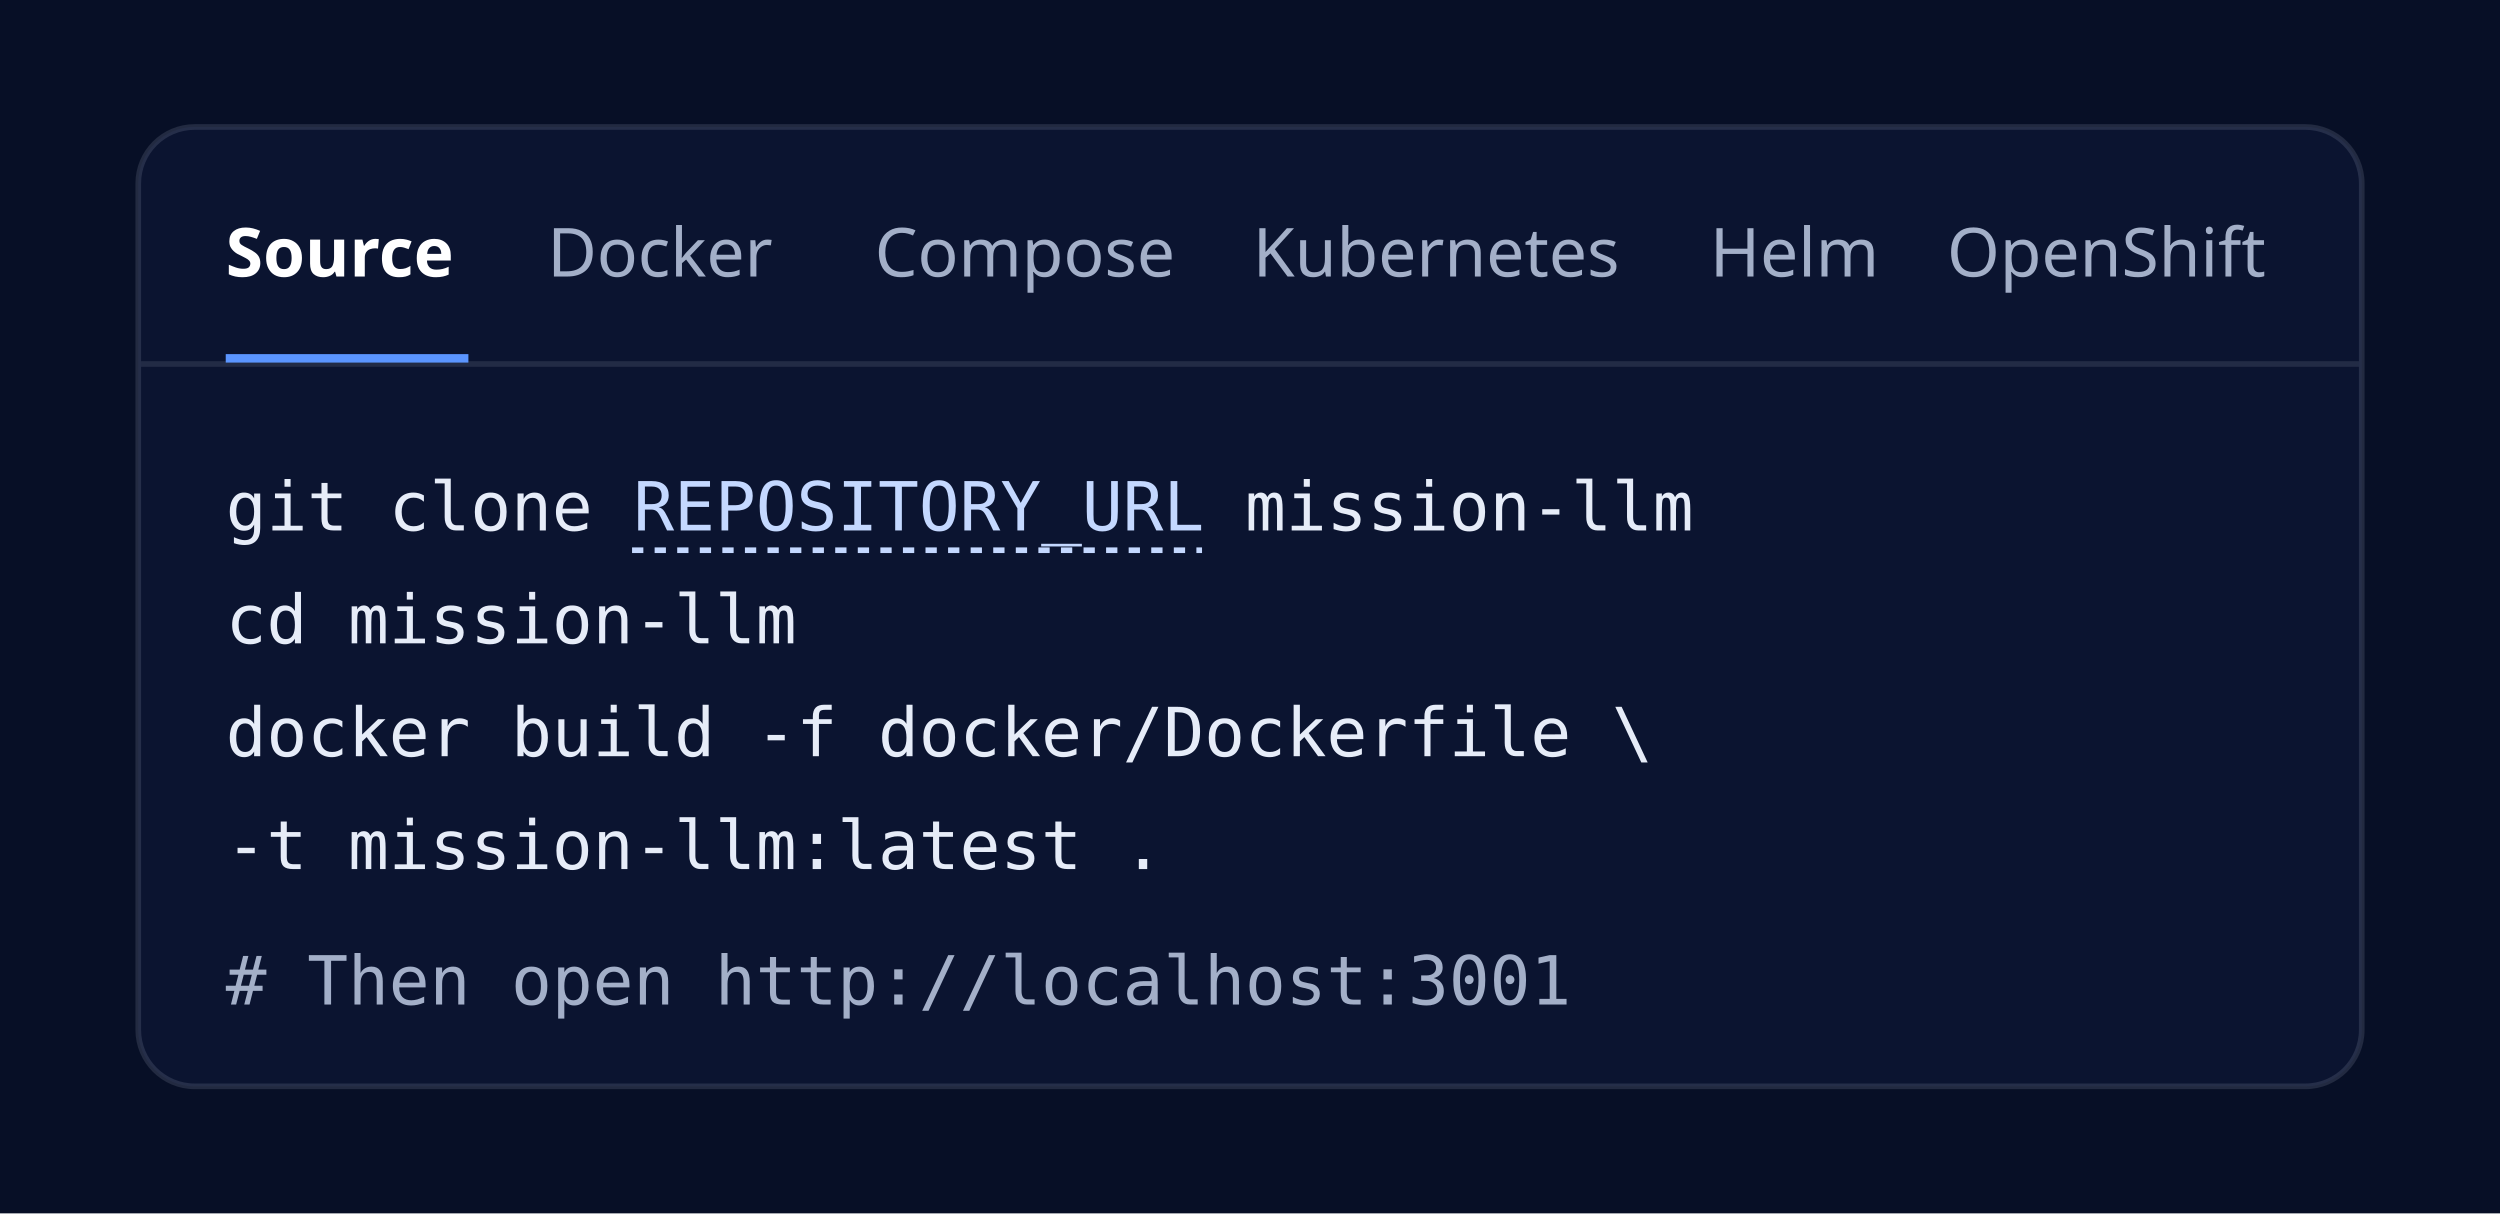
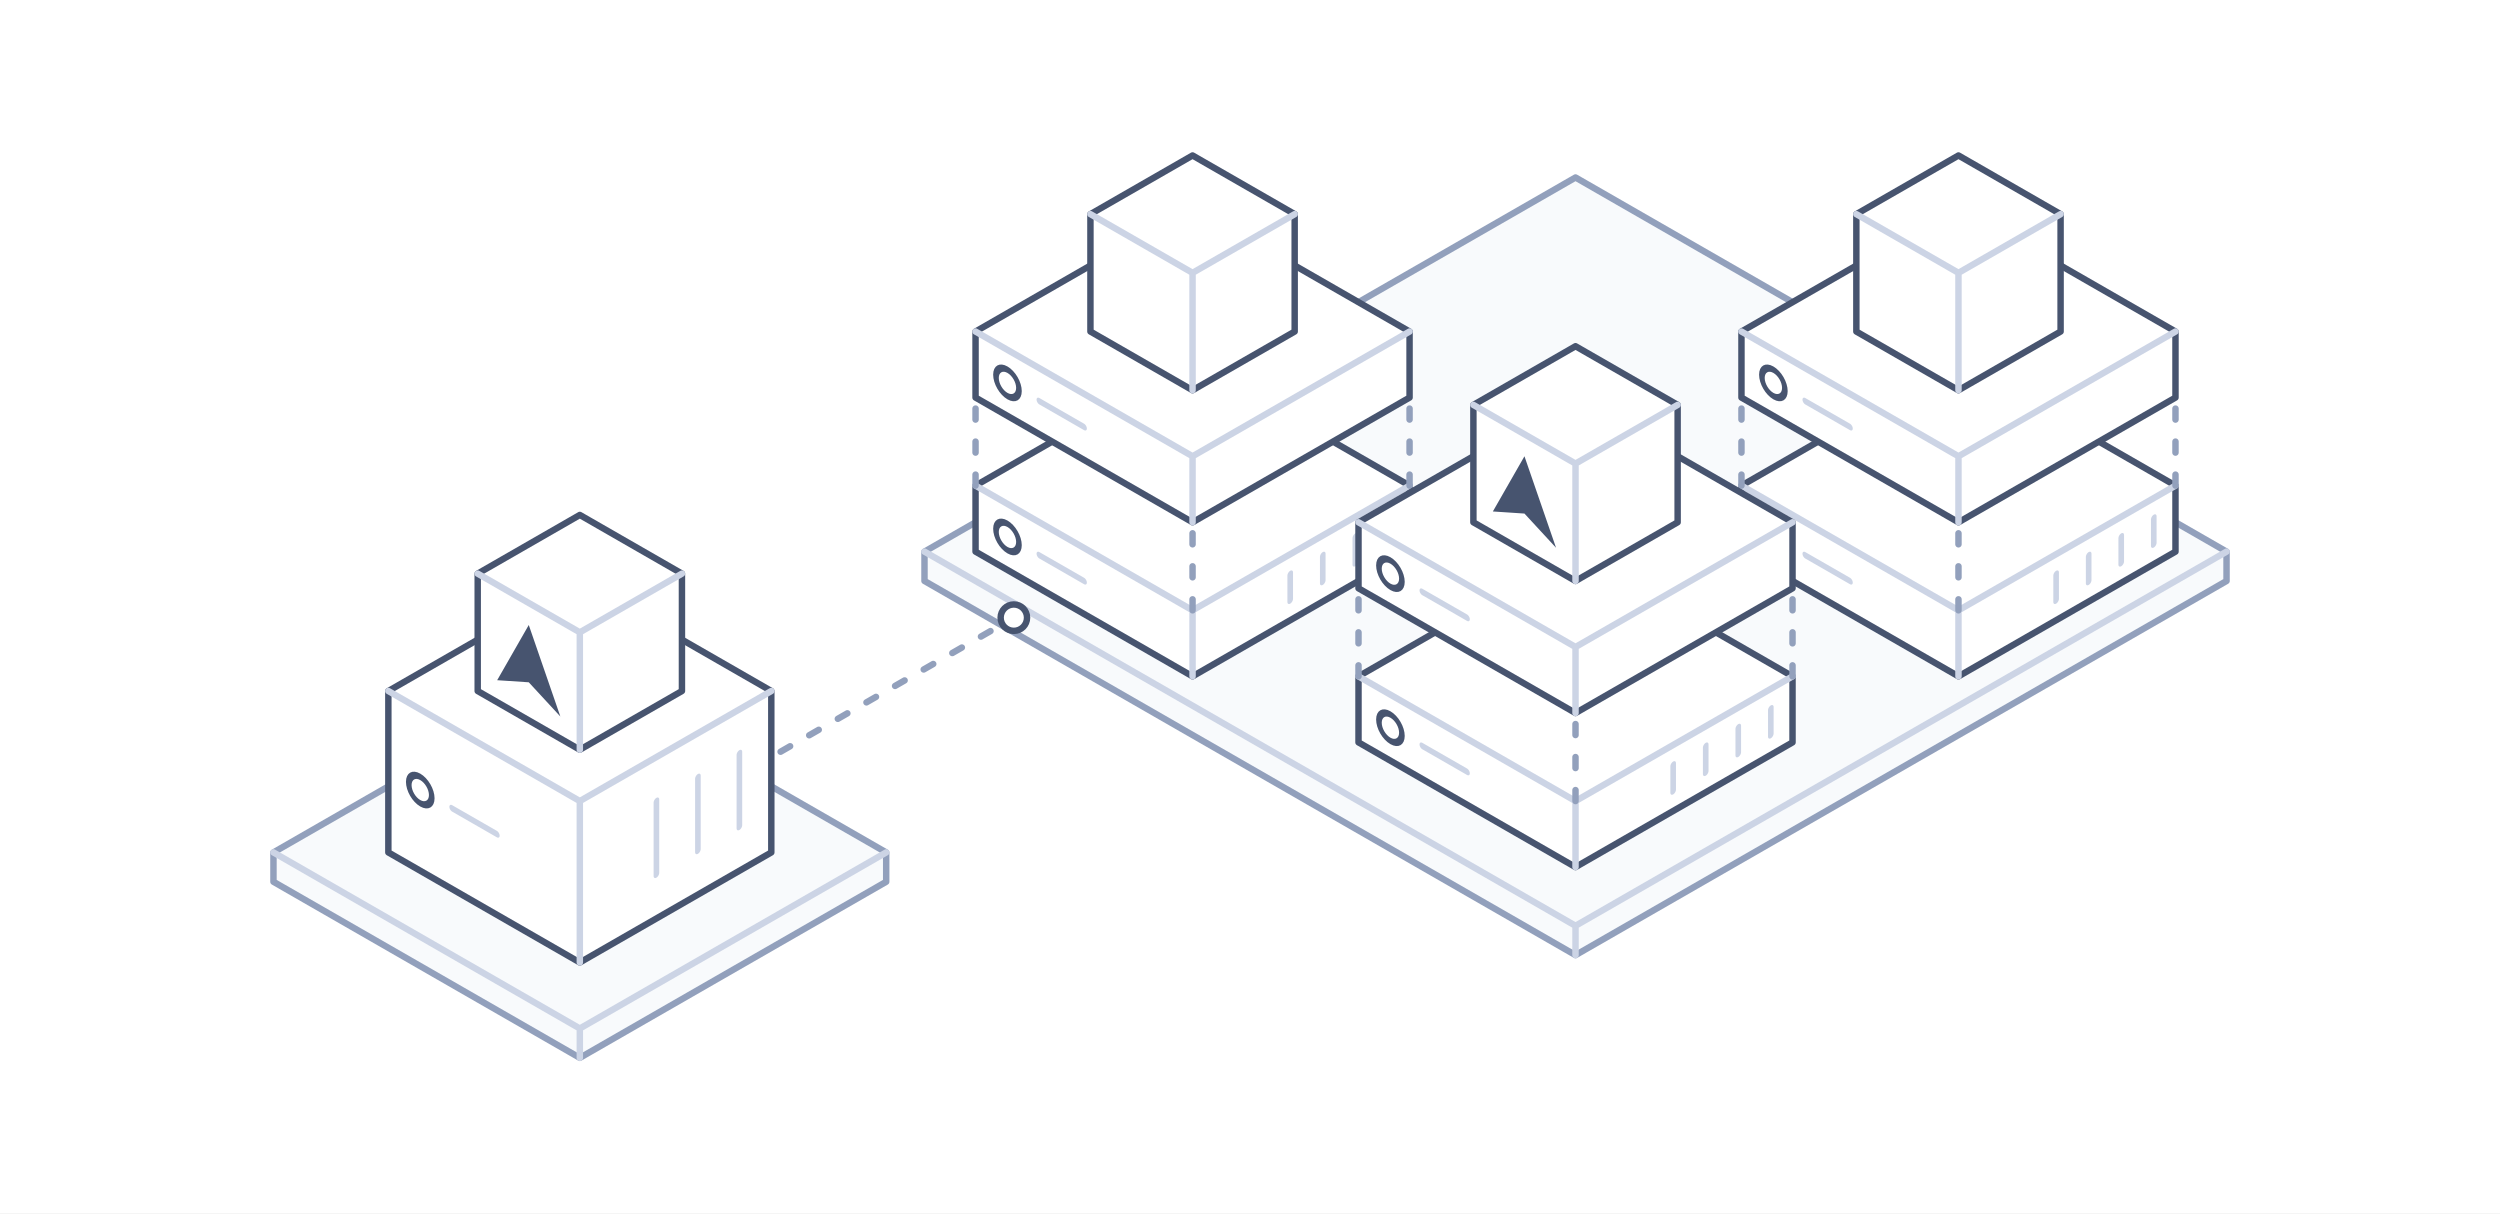
- <svg xmlns="http://www.w3.org/2000/svg" viewBox="0 0 443 215" width="443" height="215" fill="none" font-family="'Plus Jakarta Sans', system-ui, sans-serif">
-   <rect width="443" height="215" fill="#070F26" />
-   <rect x="24.5" y="22.5" width="394" height="170" rx="10" fill="#0B1430" stroke="#CCD4E5" stroke-opacity="0.14" />
-   <path d="M25 64.5H418" stroke="#CCD4E5" stroke-opacity="0.12" />
-   <g font-size="12" font-weight="500" fill="#A3AFC8">
-     <text x="40" y="49" fill="#FFFFFF" font-weight="600">Source</text>
-     <text x="97" y="49">Docker</text>
-     <text x="155" y="49">Compose</text>
-     <text x="222" y="49">Kubernetes</text>
-     <text x="303" y="49">Helm</text>
-     <text x="345" y="49">OpenShift</text>
+ <svg xmlns="http://www.w3.org/2000/svg" viewBox="0 0 443 215" width="443" height="215" fill="none" stroke-width="1.15" stroke-linecap="round" stroke-linejoin="round">
+   <rect width="443" height="215" fill="#FFFFFF" />
+   <g transform="matrix(1.3 0 0 1.3 -66.45 -32.25)" stroke-width="0.88">
+     <polygon points="265.87,49 354.61,100 354.61,104 265.87,155 177.13,104 177.13,100" fill="#F8FAFC" stroke="#92A0BC" />
+     <path d="M354.61,100L265.87,151L177.13,100M265.87,151L265.87,155" stroke="#CCD4E5" />
+     <polygon points="213.67,74 243.25,91 243.25,100 213.67,117 184.09,100 184.09,91" fill="#FFFFFF" stroke="#47546F" />
+     <path d="M243.25,91L213.67,108L184.09,91M213.67,108L213.67,117" stroke="#CCD4E5" />
+     <g transform="matrix(0.87 0.5 0 1 184.09 91)">
+       <circle cx="5" cy="4.5" r="1.8" stroke="#47546F" />
+       <path d="M10 4.5H17" stroke="#CCD4E5" />
+     </g>
+     <path transform="matrix(0.87 -0.5 0 1 213.67 108)" d="M15.3 2.7V6.3M20.4 2.7V6.3M25.5 2.7V6.3M30.6 2.7V6.3" stroke="#CCD4E5" />
+     <path d="M184.09,91L184.09,79M213.67,108L213.67,96M243.25,91L243.25,79" stroke="#92A0BC" stroke-dasharray="1.5 3" />
+     <polygon points="213.67,53 243.25,70 243.25,79 213.67,96 184.09,79 184.09,70" fill="#FFFFFF" stroke="#47546F" />
+     <path d="M243.25,70L213.67,87L184.09,70M213.67,87L213.67,96" stroke="#CCD4E5" />
+     <g transform="matrix(0.87 0.5 0 1 184.09 70)">
+       <circle cx="5" cy="4.5" r="1.8" stroke="#47546F" />
+       <path d="M10 4.5H17" stroke="#CCD4E5" />
+     </g>
+     <polygon points="213.67,46 227.59,54 227.59,70 213.67,78 199.75,70 199.75,54" fill="#FFFFFF" stroke="#47546F" />
+     <path d="M227.59,54L213.67,62L199.75,54M213.67,62L213.67,78" stroke="#CCD4E5" />
+     <polygon points="318.07,74 347.65,91 347.65,100 318.07,117 288.49,100 288.49,91" fill="#FFFFFF" stroke="#47546F" />
+     <path d="M347.65,91L318.07,108L288.49,91M318.07,108L318.07,117" stroke="#CCD4E5" />
+     <g transform="matrix(0.87 0.5 0 1 288.49 91)">
+       <circle cx="5" cy="4.5" r="1.8" stroke="#47546F" />
+       <path d="M10 4.5H17" stroke="#CCD4E5" />
+     </g>
+     <path transform="matrix(0.87 -0.5 0 1 318.07 108)" d="M15.3 2.7V6.3M20.4 2.7V6.3M25.5 2.7V6.3M30.6 2.7V6.3" stroke="#CCD4E5" />
+     <path d="M288.49,91L288.49,79M318.07,108L318.07,96M347.65,91L347.65,79" stroke="#92A0BC" stroke-dasharray="1.5 3" />
+     <polygon points="318.07,53 347.65,70 347.65,79 318.07,96 288.49,79 288.49,70" fill="#FFFFFF" stroke="#47546F" />
+     <path d="M347.65,70L318.07,87L288.49,70M318.07,87L318.07,96" stroke="#CCD4E5" />
+     <g transform="matrix(0.87 0.5 0 1 288.49 70)">
+       <circle cx="5" cy="4.5" r="1.8" stroke="#47546F" />
+       <path d="M10 4.5H17" stroke="#CCD4E5" />
+     </g>
+     <polygon points="318.07,46 331.99,54 331.99,70 318.07,78 304.15,70 304.15,54" fill="#FFFFFF" stroke="#47546F" />
+     <path d="M331.99,54L318.07,62L304.15,54M318.07,62L318.07,78" stroke="#CCD4E5" />
+     <polygon points="265.87,100 295.45,117 295.45,126 265.87,143 236.29,126 236.29,117" fill="#FFFFFF" stroke="#47546F" />
+     <path d="M295.45,117L265.87,134L236.29,117M265.87,134L265.87,143" stroke="#CCD4E5" />
+     <g transform="matrix(0.87 0.5 0 1 236.29 117)">
+       <circle cx="5" cy="4.5" r="1.8" stroke="#47546F" />
+       <path d="M10 4.5H17" stroke="#CCD4E5" />
+     </g>
+     <path transform="matrix(0.87 -0.5 0 1 265.87 134)" d="M15.3 2.7V6.3M20.4 2.7V6.3M25.5 2.7V6.3M30.6 2.7V6.3" stroke="#CCD4E5" />
+     <path d="M236.29,117L236.29,105M265.87,134L265.87,122M295.45,117L295.45,105" stroke="#92A0BC" stroke-dasharray="1.5 3" />
+     <polygon points="265.87,79 295.45,96 295.45,105 265.87,122 236.29,105 236.29,96" fill="#FFFFFF" stroke="#47546F" />
+     <path d="M295.45,96L265.87,113L236.29,96M265.87,113L265.87,122" stroke="#CCD4E5" />
+     <g transform="matrix(0.87 0.5 0 1 236.29 96)">
+       <circle cx="5" cy="4.5" r="1.8" stroke="#47546F" />
+       <path d="M10 4.5H17" stroke="#CCD4E5" />
+     </g>
+     <polygon points="265.87,72 279.79,80 279.79,96 265.87,104 251.95,96 251.95,80" fill="#FFFFFF" stroke="#47546F" />
+     <path d="M279.79,80L265.87,88L251.95,80M265.87,88L265.87,104" stroke="#CCD4E5" />
+     <polygon transform="matrix(0.87 0.5 0 1 251.95 80)" points="8,3 12.95,13 8,10.81 3.05,13" fill="#47546F" stroke="none" />
+     <path d="M145.81,134L189.31,109" stroke="#92A0BC" stroke-dasharray="1.5 3" />
+     <circle cx="189.31" cy="109" r="1.8" fill="#FFFFFF" stroke="#47546F" />
+     <polygon points="130.15,117 171.91,141 171.91,145 130.15,169 88.39,145 88.39,141" fill="#F8FAFC" stroke="#92A0BC" />
+     <path d="M171.91,141L130.15,165L88.39,141M130.15,165L130.15,169" stroke="#CCD4E5" />
+     <polygon points="130.15,104 156.25,119 156.25,141 130.15,156 104.05,141 104.05,119" fill="#FFFFFF" stroke="#47546F" />
+     <path d="M156.25,119L130.15,134L104.05,119M130.15,134L130.15,156" stroke="#CCD4E5" />
+     <g transform="matrix(0.87 0.5 0 1 104.05 119)">
+       <circle cx="5" cy="11" r="1.8" stroke="#47546F" />
+       <path d="M10 11H17" stroke="#CCD4E5" />
+     </g>
+     <path transform="matrix(0.87 -0.5 0 1 130.15 134)" d="M12 6V16M18.5 6V16M25 6V16" stroke="#CCD4E5" />
+     <polygon points="130.15,95 144.07,103 144.07,119 130.15,127 116.23,119 116.23,103" fill="#FFFFFF" stroke="#47546F" />
+     <path d="M144.07,103L130.15,111L116.23,103M130.15,111L130.15,127" stroke="#CCD4E5" />
+     <polygon transform="matrix(0.87 0.5 0 1 116.23 103)" points="8,3 12.95,13 8,10.81 3.05,13" fill="#47546F" stroke="none" />
  </g>
-   <path d="M40 63.5H83" stroke="#5B95FF" stroke-width="1.5" />
-   <g font-family="'JetBrains Mono', ui-monospace, Consolas, monospace" font-size="12" fill="#E6ECF8">
-     <text x="40" y="94">git clone <tspan fill="#C4D8FF">REPOSITORY_URL</tspan> mission-llm</text>
-     <text x="40" y="114">cd mission-llm</text>
-     <text x="40" y="134">docker build -f docker/Dockerfile \</text>
-     <text x="40" y="154">  -t mission-llm:latest .</text>
-     <text class="art-sm" x="40" y="178" fill="#A3AFC8"># Then open http://localhost:3001</text>
-   </g>
-   <path d="M112 97.5H213" stroke="#C4D8FF" stroke-dasharray="2 2" />
</svg>
